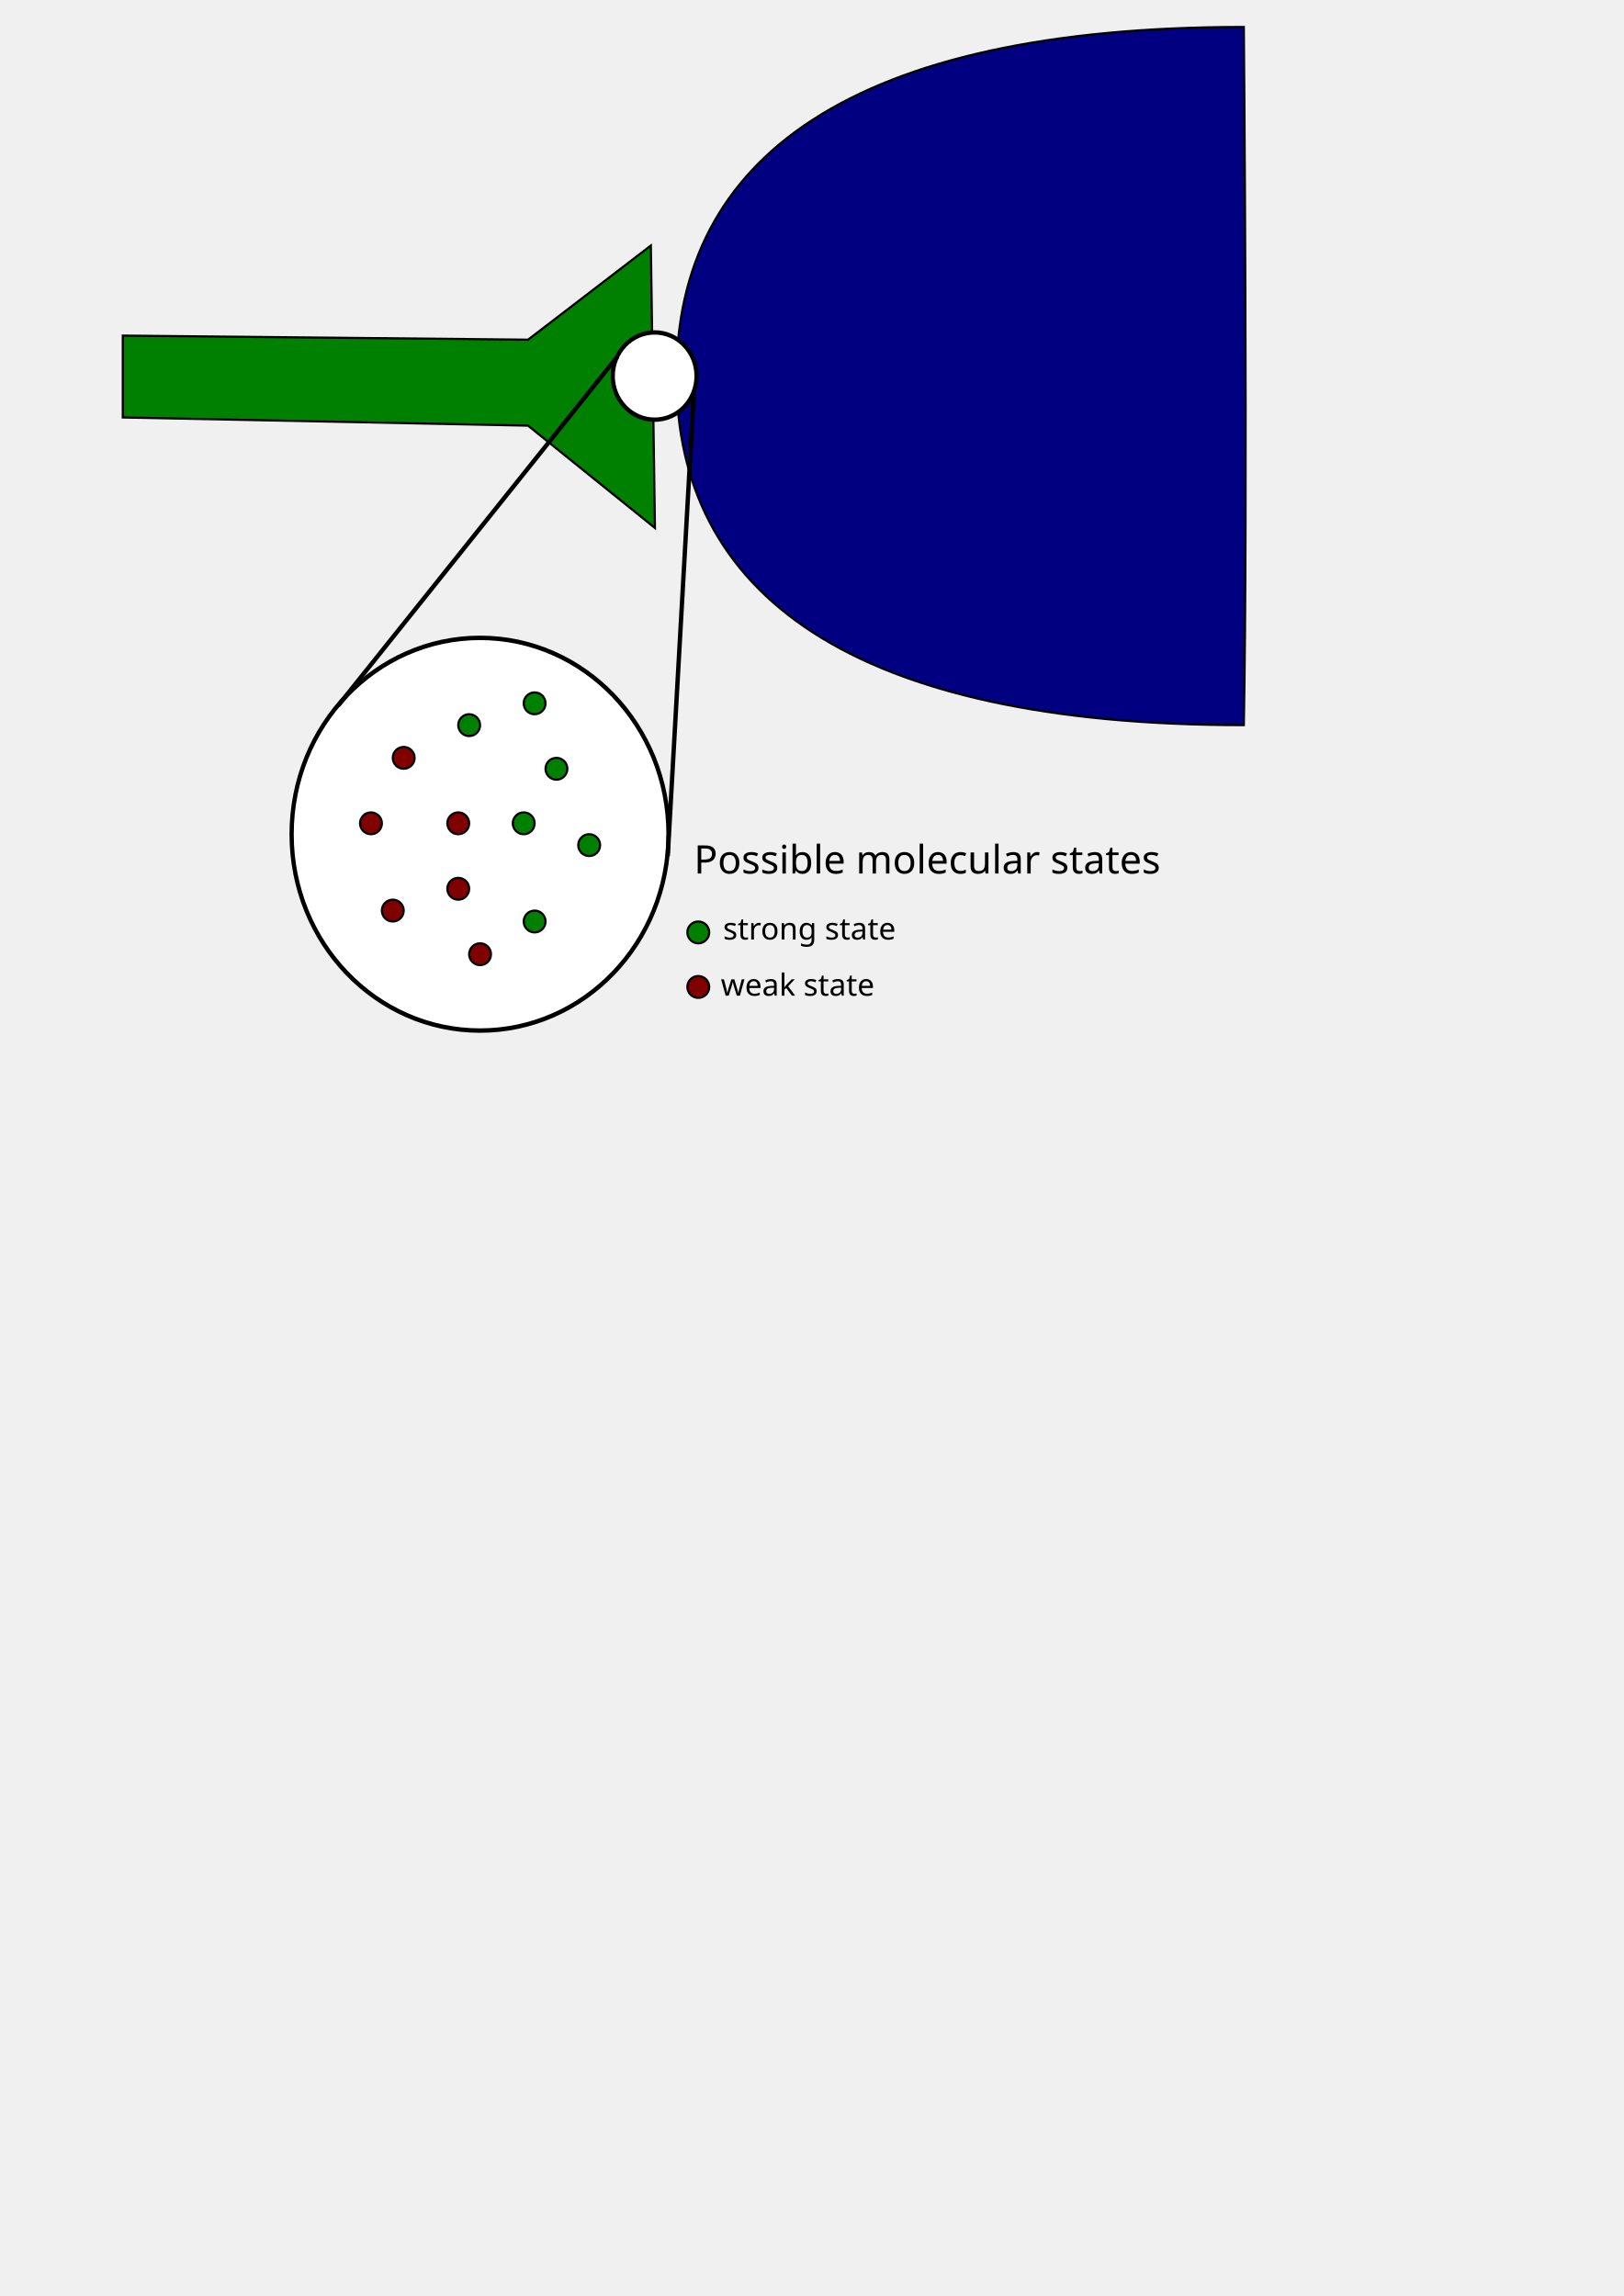
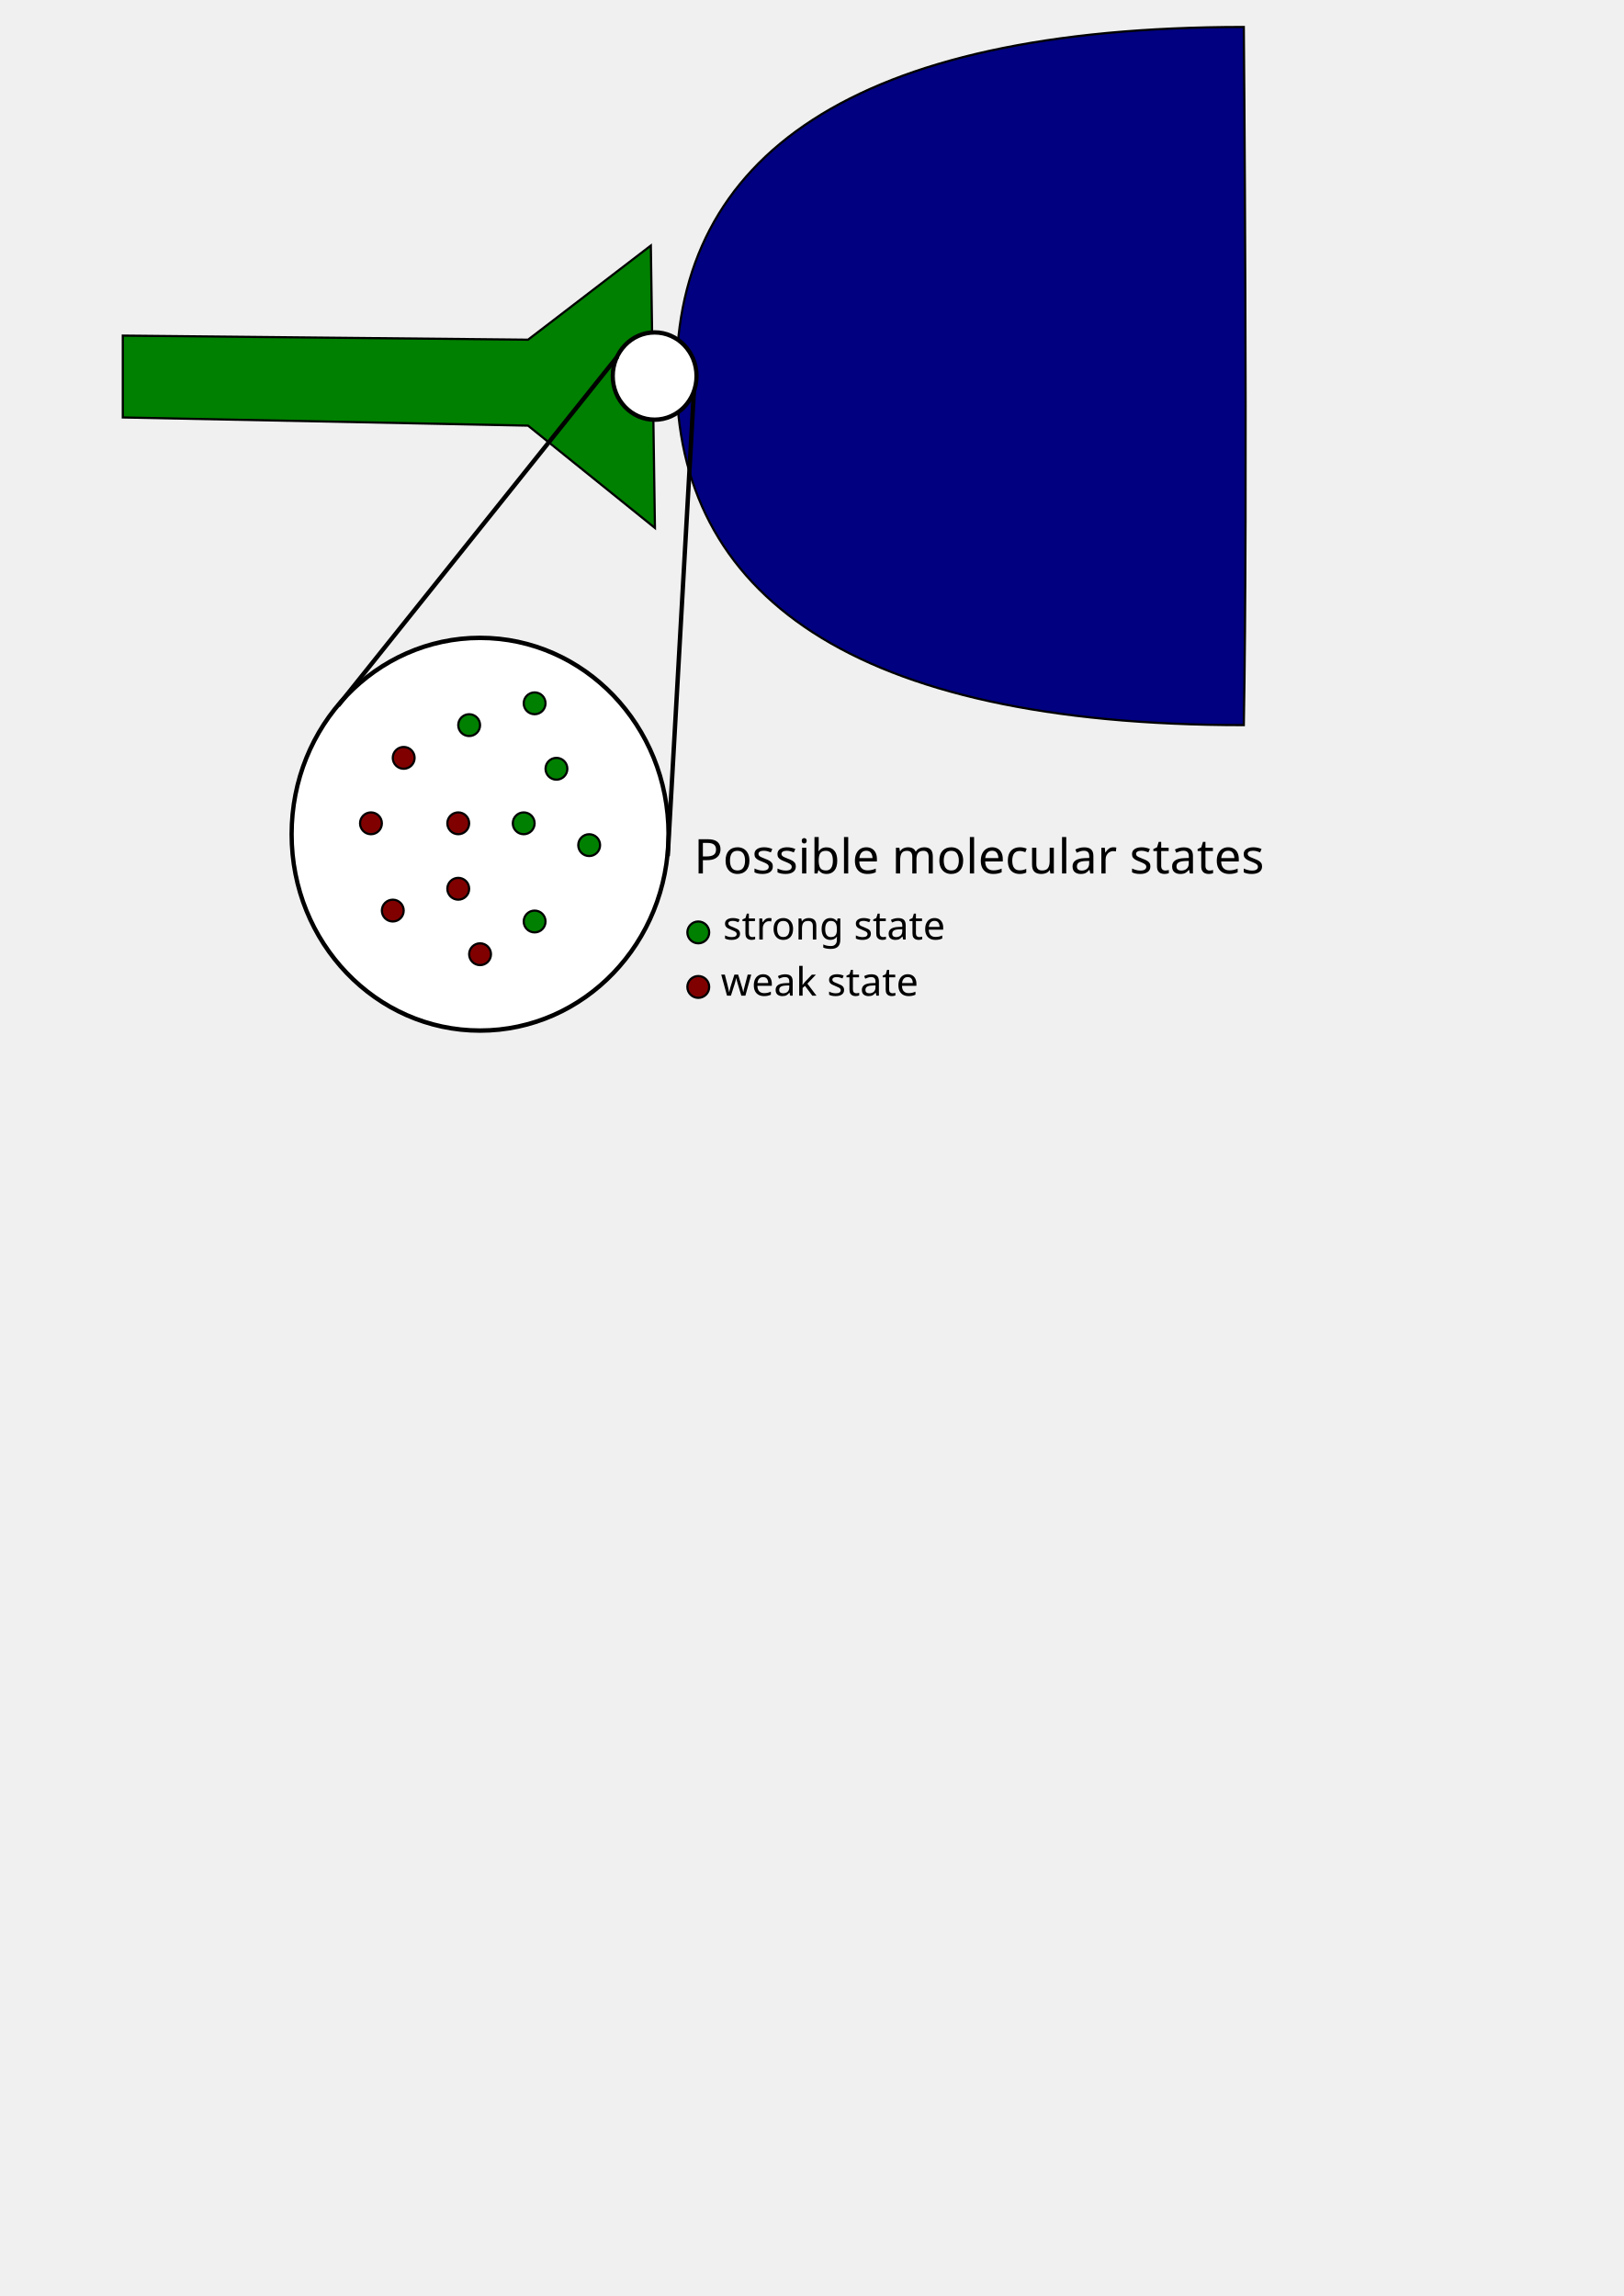
<svg xmlns="http://www.w3.org/2000/svg" width="744.094" height="1052.362" id="svg2" version="1.1">
  <defs id="defs4" />
  <g id="layer1">
    <path style="fill:#008000;stroke:#000000;stroke-width:1px;stroke-linecap:butt;stroke-linejoin:miter;stroke-opacity:1" d="m 56.276,153.821 185.711,1.876 56.276,-43.145 1.876,129.435 -58.152,-46.897 -185.711,-3.752 z" id="path2987" />
    <path style="fill:#000080;stroke:#000000;stroke-width:1px;stroke-linecap:butt;stroke-linejoin:miter;stroke-opacity:1" d="m 570,12.362 c -180,0 -260,60 -260,160 0,100 80,160 260,160 1.876,-103.173 0,-320 0,-320 z" id="path2991" />
    <path style="fill:#ffffff;stroke:#000000;stroke-width:3;stroke-linecap:round;stroke-linejoin:round;stroke-miterlimit:4;stroke-dasharray:none;stroke-dashoffset:0" id="path2993" d="m 330,192.362 a 30,30 0 1 1 -60,0 30,30 0 1 1 60,0 z" transform="matrix(0.6396968,0,0,0.6666667,108.091,44.12073)" />
    <path style="fill:#ffffff;stroke:#000000;stroke-width:1.361;stroke-linecap:round;stroke-linejoin:round;stroke-miterlimit:4;stroke-dasharray:none;stroke-dashoffset:0" id="path2993-8" d="m 360,192.362 a 60,60 0 1 1 -120,0 60,60 0 1 1 120,0 z" transform="matrix(1.439318,0,0,1.5,-211.7953,93.81891)" />
    <path style="fill:none;stroke:#000000;stroke-width:2;stroke-linecap:butt;stroke-linejoin:miter;stroke-miterlimit:4;stroke-opacity:1;stroke-dasharray:none" d="m 283,163.362 -128,160" id="path3781" />
    <path style="fill:none;stroke:#000000;stroke-width:2;stroke-linecap:butt;stroke-linejoin:miter;stroke-miterlimit:4;stroke-opacity:1;stroke-dasharray:none" d="m 318,179.362 -12,213" id="path3783" />
    <path style="fill:#800000;stroke:#000000;stroke-width:1;stroke-linecap:round;stroke-linejoin:round;stroke-miterlimit:4;stroke-dasharray:none;stroke-dashoffset:0" id="path2994" d="m 190,347.362 a 5,5 0 1 1 -10,0 5,5 0 1 1 10,0 z" />
    <path transform="translate(60,-25)" style="fill:#008000;stroke:#000000;stroke-width:1;stroke-linecap:round;stroke-linejoin:round;stroke-miterlimit:4;stroke-dasharray:none;stroke-dashoffset:0" id="path2994-3" d="m 190,347.362 a 5,5 0 1 1 -10,0 5,5 0 1 1 10,0 z" />
    <text xml:space="preserve" style="font-size:40px;font-style:normal;font-weight:normal;line-height:125%;letter-spacing:0px;word-spacing:0px;fill:#000000;fill-opacity:1;stroke:none;font-family:Sans" x="318" y="400.362" id="text3782">
-       <tspan x="318" y="400.362" style="font-size:18px" id="tspan3786">Possible molecular states</tspan>
+       <tspan x="318" y="400.362" style="font-size:22px" id="tspan3786">Possible molecular states</tspan>
    </text>
    <path transform="translate(-15,30)" style="fill:#800000;stroke:#000000;stroke-width:1;stroke-linecap:round;stroke-linejoin:round;stroke-miterlimit:4;stroke-dasharray:none;stroke-dashoffset:0" id="path2994-4" d="m 190,347.362 a 5,5 0 1 1 -10,0 5,5 0 1 1 10,0 z" />
    <path transform="translate(25,30)" style="fill:#800000;stroke:#000000;stroke-width:1;stroke-linecap:round;stroke-linejoin:round;stroke-miterlimit:4;stroke-dasharray:none;stroke-dashoffset:0" id="path2994-47" d="m 190,347.362 a 5,5 0 1 1 -10,0 5,5 0 1 1 10,0 z" />
    <path transform="translate(-5,70)" style="fill:#800000;stroke:#000000;stroke-width:1;stroke-linecap:round;stroke-linejoin:round;stroke-miterlimit:4;stroke-dasharray:none;stroke-dashoffset:0" id="path2994-34" d="m 190,347.362 a 5,5 0 1 1 -10,0 5,5 0 1 1 10,0 z" />
    <path transform="translate(35,90)" style="fill:#800000;stroke:#000000;stroke-width:1;stroke-linecap:round;stroke-linejoin:round;stroke-miterlimit:4;stroke-dasharray:none;stroke-dashoffset:0" id="path2994-44" d="m 190,347.362 a 5,5 0 1 1 -10,0 5,5 0 1 1 10,0 z" />
    <path transform="translate(85,40)" style="fill:#008000;stroke:#000000;stroke-width:1;stroke-linecap:round;stroke-linejoin:round;stroke-miterlimit:4;stroke-dasharray:none;stroke-dashoffset:0" id="path2994-3-3" d="m 190,347.362 a 5,5 0 1 1 -10,0 5,5 0 1 1 10,0 z" />
    <path transform="translate(60,75)" style="fill:#008000;stroke:#000000;stroke-width:1;stroke-linecap:round;stroke-linejoin:round;stroke-miterlimit:4;stroke-dasharray:none;stroke-dashoffset:0" id="path2994-3-6" d="m 190,347.362 a 5,5 0 1 1 -10,0 5,5 0 1 1 10,0 z" />
    <path transform="translate(55,30)" style="fill:#008000;stroke:#000000;stroke-width:1;stroke-linecap:round;stroke-linejoin:round;stroke-miterlimit:4;stroke-dasharray:none;stroke-dashoffset:0" id="path2994-3-39" d="m 190,347.362 a 5,5 0 1 1 -10,0 5,5 0 1 1 10,0 z" />
    <path transform="translate(30,-15)" style="fill:#008000;stroke:#000000;stroke-width:1;stroke-linecap:round;stroke-linejoin:round;stroke-miterlimit:4;stroke-dasharray:none;stroke-dashoffset:0" id="path2994-3-2" d="m 190,347.362 a 5,5 0 1 1 -10,0 5,5 0 1 1 10,0 z" />
    <path transform="translate(70,5)" style="fill:#008000;stroke:#000000;stroke-width:1;stroke-linecap:round;stroke-linejoin:round;stroke-miterlimit:4;stroke-dasharray:none;stroke-dashoffset:0" id="path2994-3-396" d="m 190,347.362 a 5,5 0 1 1 -10,0 5,5 0 1 1 10,0 z" />
    <path transform="translate(25,60)" style="fill:#800000;stroke:#000000;stroke-width:1;stroke-linecap:round;stroke-linejoin:round;stroke-miterlimit:4;stroke-dasharray:none;stroke-dashoffset:0" id="path2994-47-3" d="m 190,347.362 a 5,5 0 1 1 -10,0 5,5 0 1 1 10,0 z" />
    <path transform="translate(135,80)" style="fill:#008000;stroke:#000000;stroke-width:1;stroke-linecap:round;stroke-linejoin:round;stroke-miterlimit:4;stroke-dasharray:none;stroke-dashoffset:0" id="path2994-3-3-6" d="m 190,347.362 a 5,5 0 1 1 -10,0 5,5 0 1 1 10,0 z" />
    <path transform="translate(135,105)" style="fill:#800000;stroke:#000000;stroke-width:1;stroke-linecap:round;stroke-linejoin:round;stroke-miterlimit:4;stroke-dasharray:none;stroke-dashoffset:0" id="path2994-44-5" d="m 190,347.362 a 5,5 0 1 1 -10,0 5,5 0 1 1 10,0 z" />
    <text xml:space="preserve" style="font-size:14px;font-style:normal;font-weight:normal;line-height:125%;letter-spacing:0px;word-spacing:0px;fill:#000000;fill-opacity:1;stroke:none;font-family:Sans" x="331.33" y="430.613" id="text3929">
-       <tspan id="tspan3931" x="331.33" y="430.613">strong state</tspan>
+       <tspan id="tspan3931" x="331.33" y="430.613" style="font-size:18px">strong state</tspan>
    </text>
    <text xml:space="preserve" style="font-size:14px;font-style:normal;font-weight:normal;line-height:125%;letter-spacing:0px;word-spacing:0px;fill:#000000;fill-opacity:1;stroke:none;font-family:Sans" x="330.32" y="456.372" id="text3933">
-       <tspan id="tspan3935" x="330.32" y="456.372">weak state</tspan>
+       <tspan id="tspan3935" x="330.32" y="456.372" style="font-size:18px">weak state</tspan>
    </text>
  </g>
</svg>
